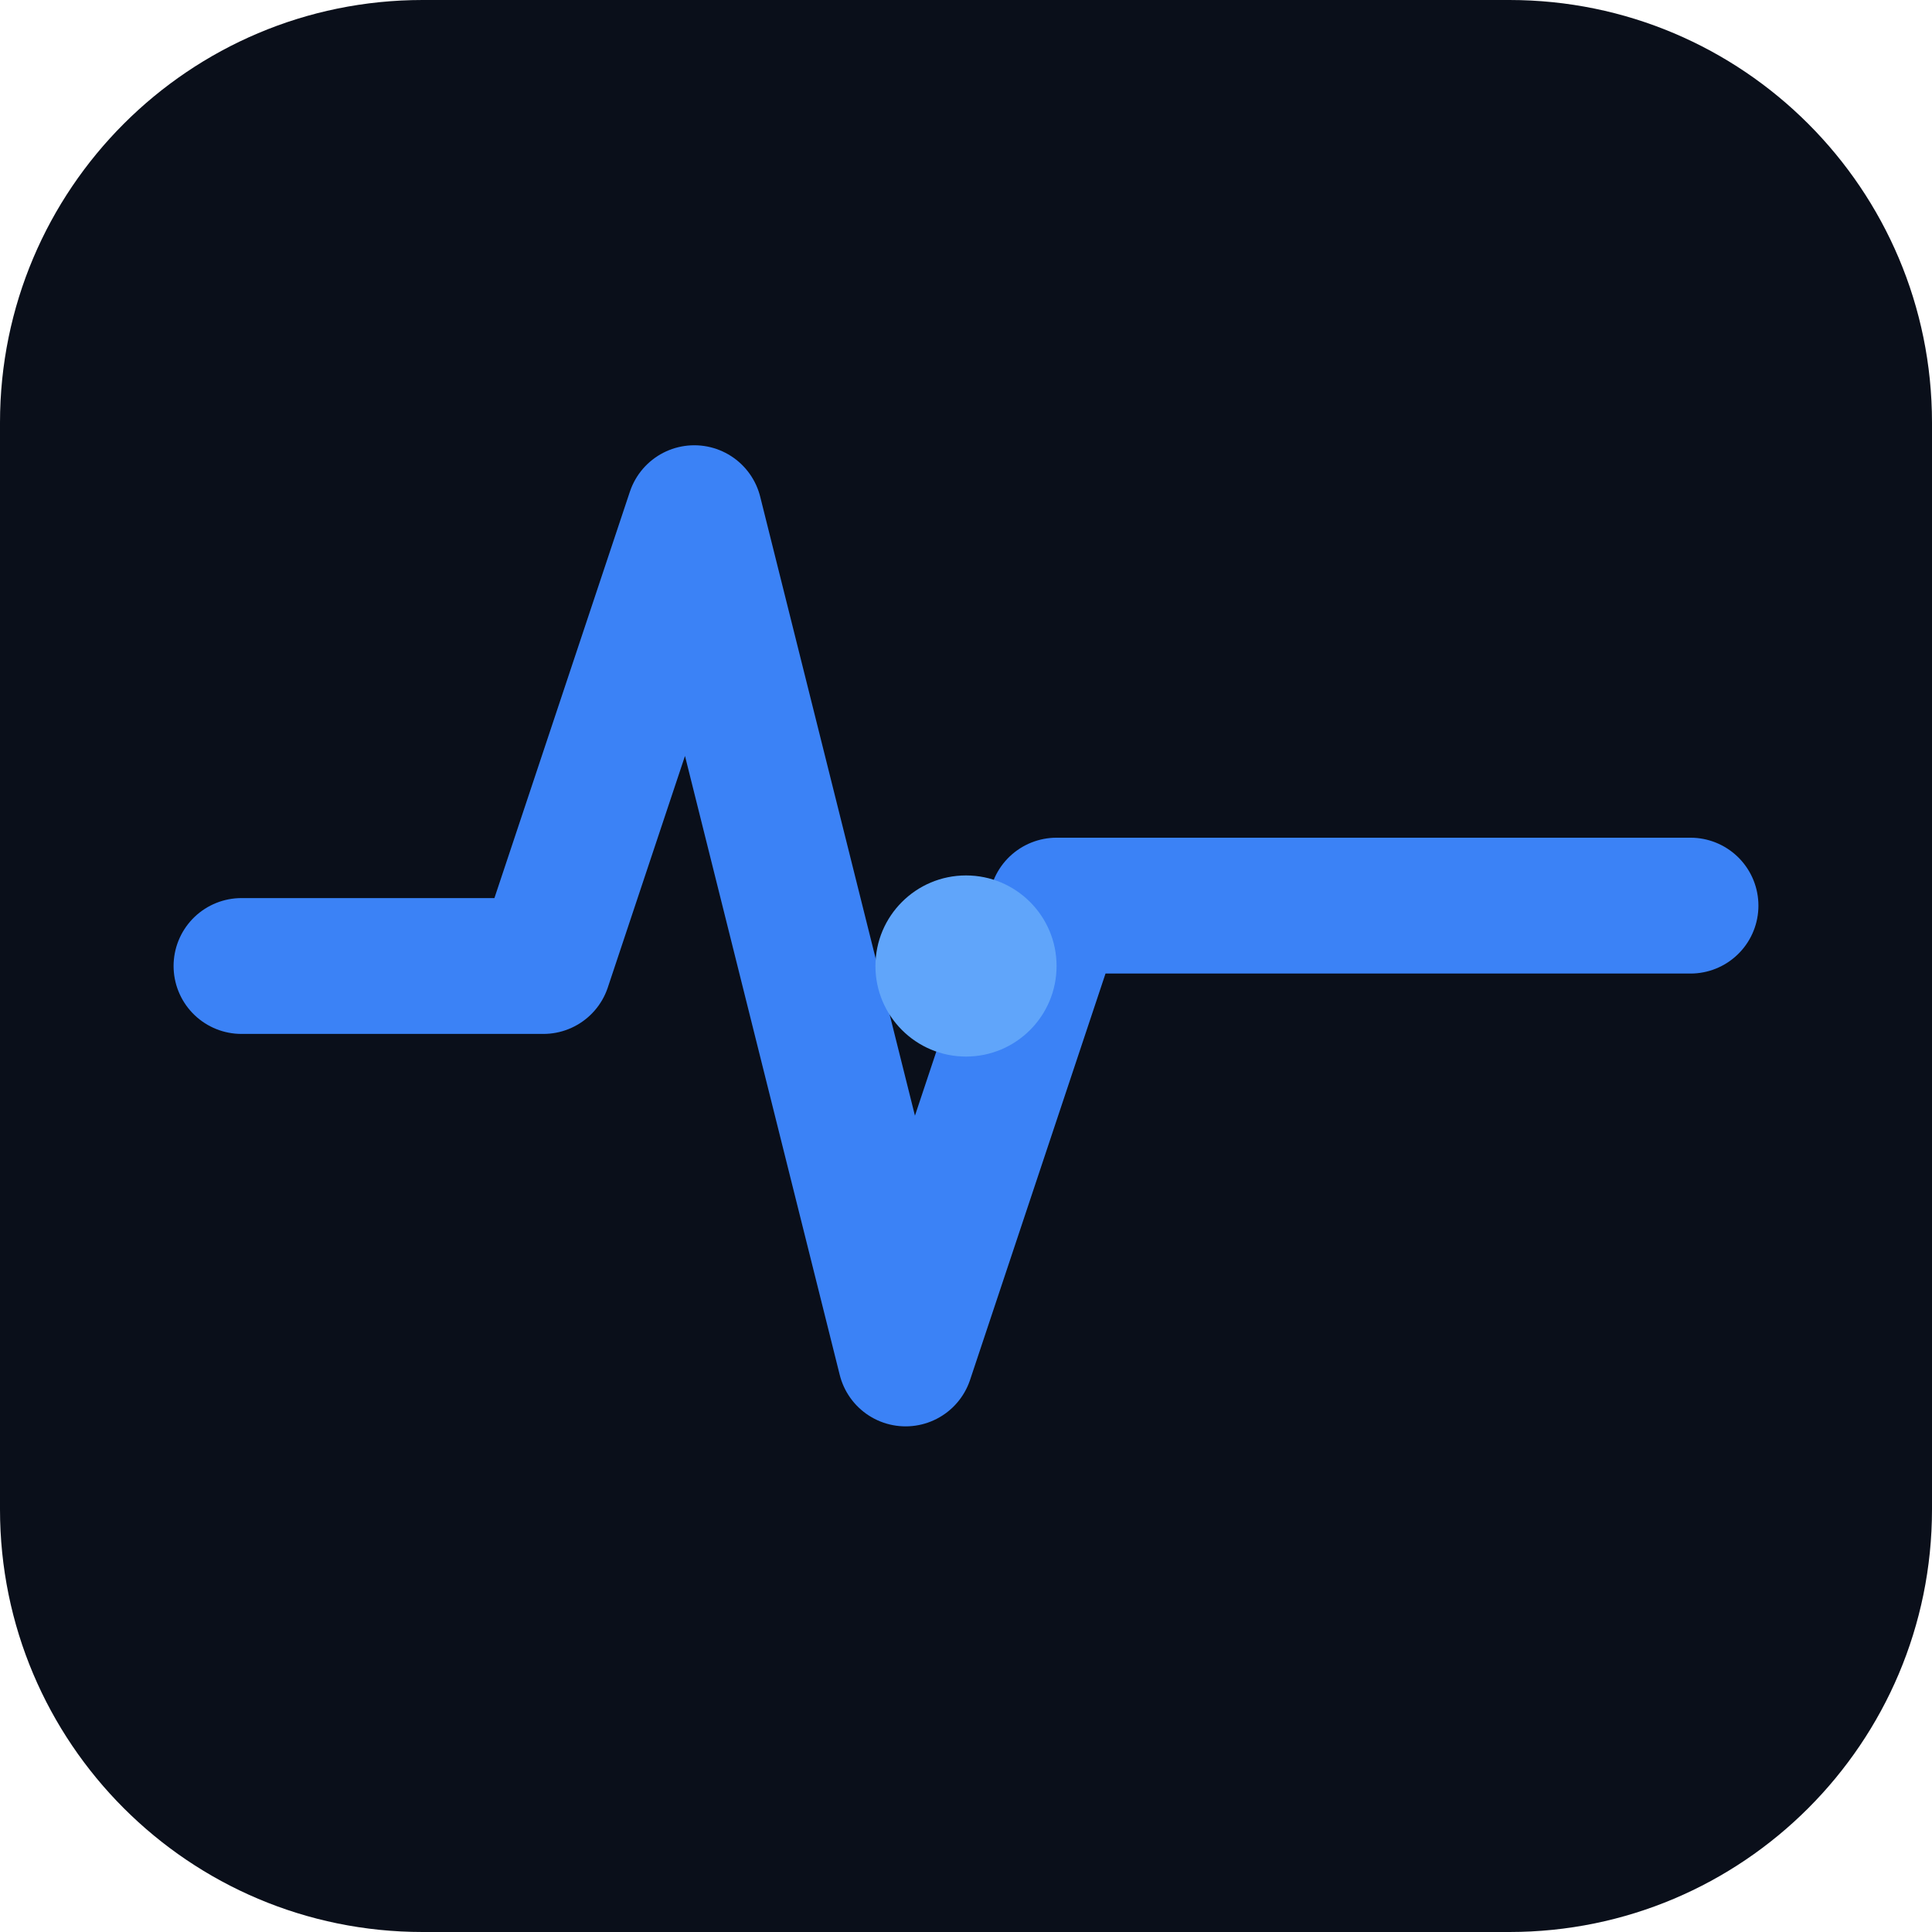
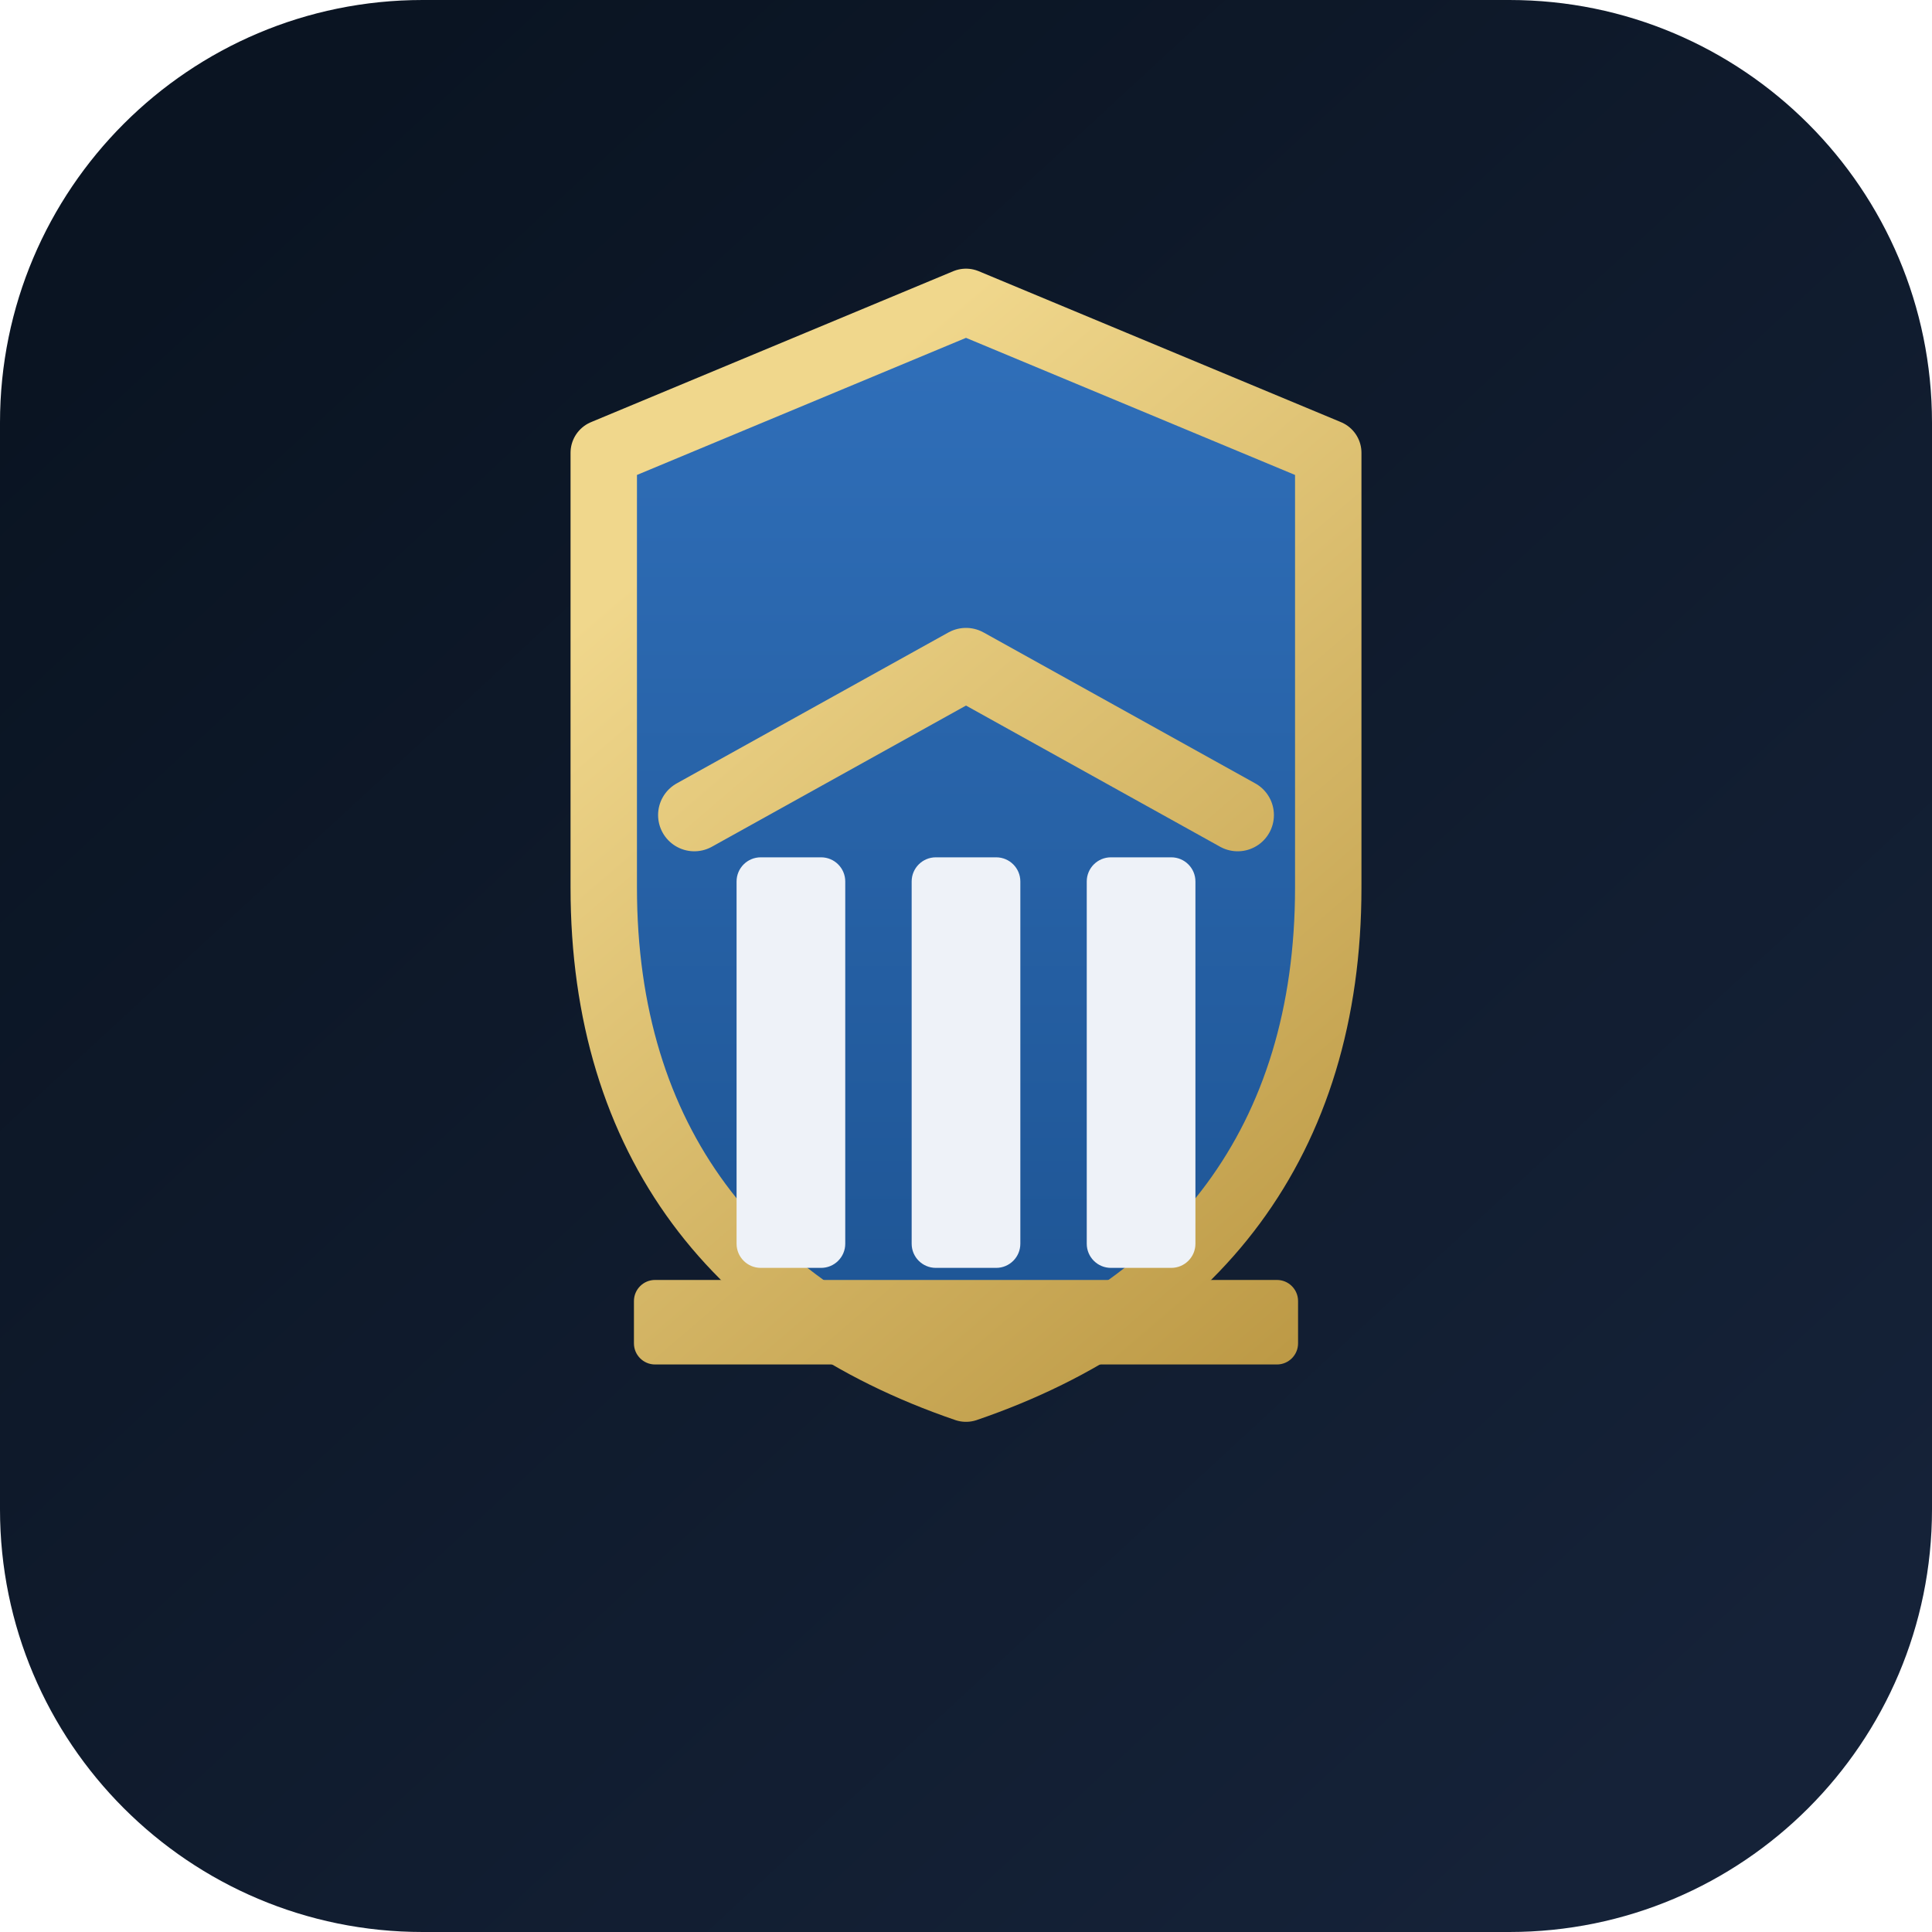
<svg xmlns="http://www.w3.org/2000/svg" viewBox="0 0 32 32" fill="none">
-   <rect width="32" height="32" rx="7" fill="#0a0f1a" />
-   <path d="M4 16h5l2.5-7.5 3.5 14 2.5-7.5H28" stroke="#3b82f6" stroke-width="2.25" stroke-linecap="round" stroke-linejoin="round" />
-   <circle cx="16" cy="16" r="1.5" fill="#60a5fa" />
+   <defs>
+     <linearGradient id="bg" x1="4" y1="3" x2="28" y2="29" gradientUnits="userSpaceOnUse">
+       <stop stop-color="#0a1422" />
+       <stop offset="1" stop-color="#152238" />
+     </linearGradient>
+     <linearGradient id="shield" x1="16" y1="6" x2="16" y2="26" gradientUnits="userSpaceOnUse">
+       <stop stop-color="#2f6eb8" />
+       <stop offset="1" stop-color="#1a4f8c" />
+     </linearGradient>
+     <linearGradient id="gold" x1="10" y1="10" x2="22" y2="24" gradientUnits="userSpaceOnUse">
+       <stop stop-color="#f0d78c" />
+       <stop offset="1" stop-color="#b8943f" />
+     </linearGradient>
+   </defs>
+   <rect width="32" height="32" rx="7" fill="url(#bg)" />
+   <path d="M16 5 10 7.5v7.2c0 4.2 2.2 7 6 8.3 3.8-1.3 6-4.1 6-8.3V7.5L16 5Z" fill="url(#shield)" stroke="url(#gold)" stroke-width="1.1" stroke-linejoin="round" />
+   <path d="M11.5 13.5 16 11l4.5 2.5" stroke="url(#gold)" stroke-width="1.2" stroke-linecap="round" stroke-linejoin="round" />
+   <rect x="12.2" y="14.2" width="1.8" height="6.8" rx="0.4" fill="#eef2f8" />
+   <rect x="15.1" y="14.2" width="1.8" height="6.8" rx="0.4" fill="#eef2f8" />
+   <rect x="18" y="14.2" width="1.8" height="6.8" rx="0.4" fill="#eef2f8" />
+   <rect x="10.5" y="21.2" width="11" height="1.4" rx="0.35" fill="url(#gold)" />
</svg>
